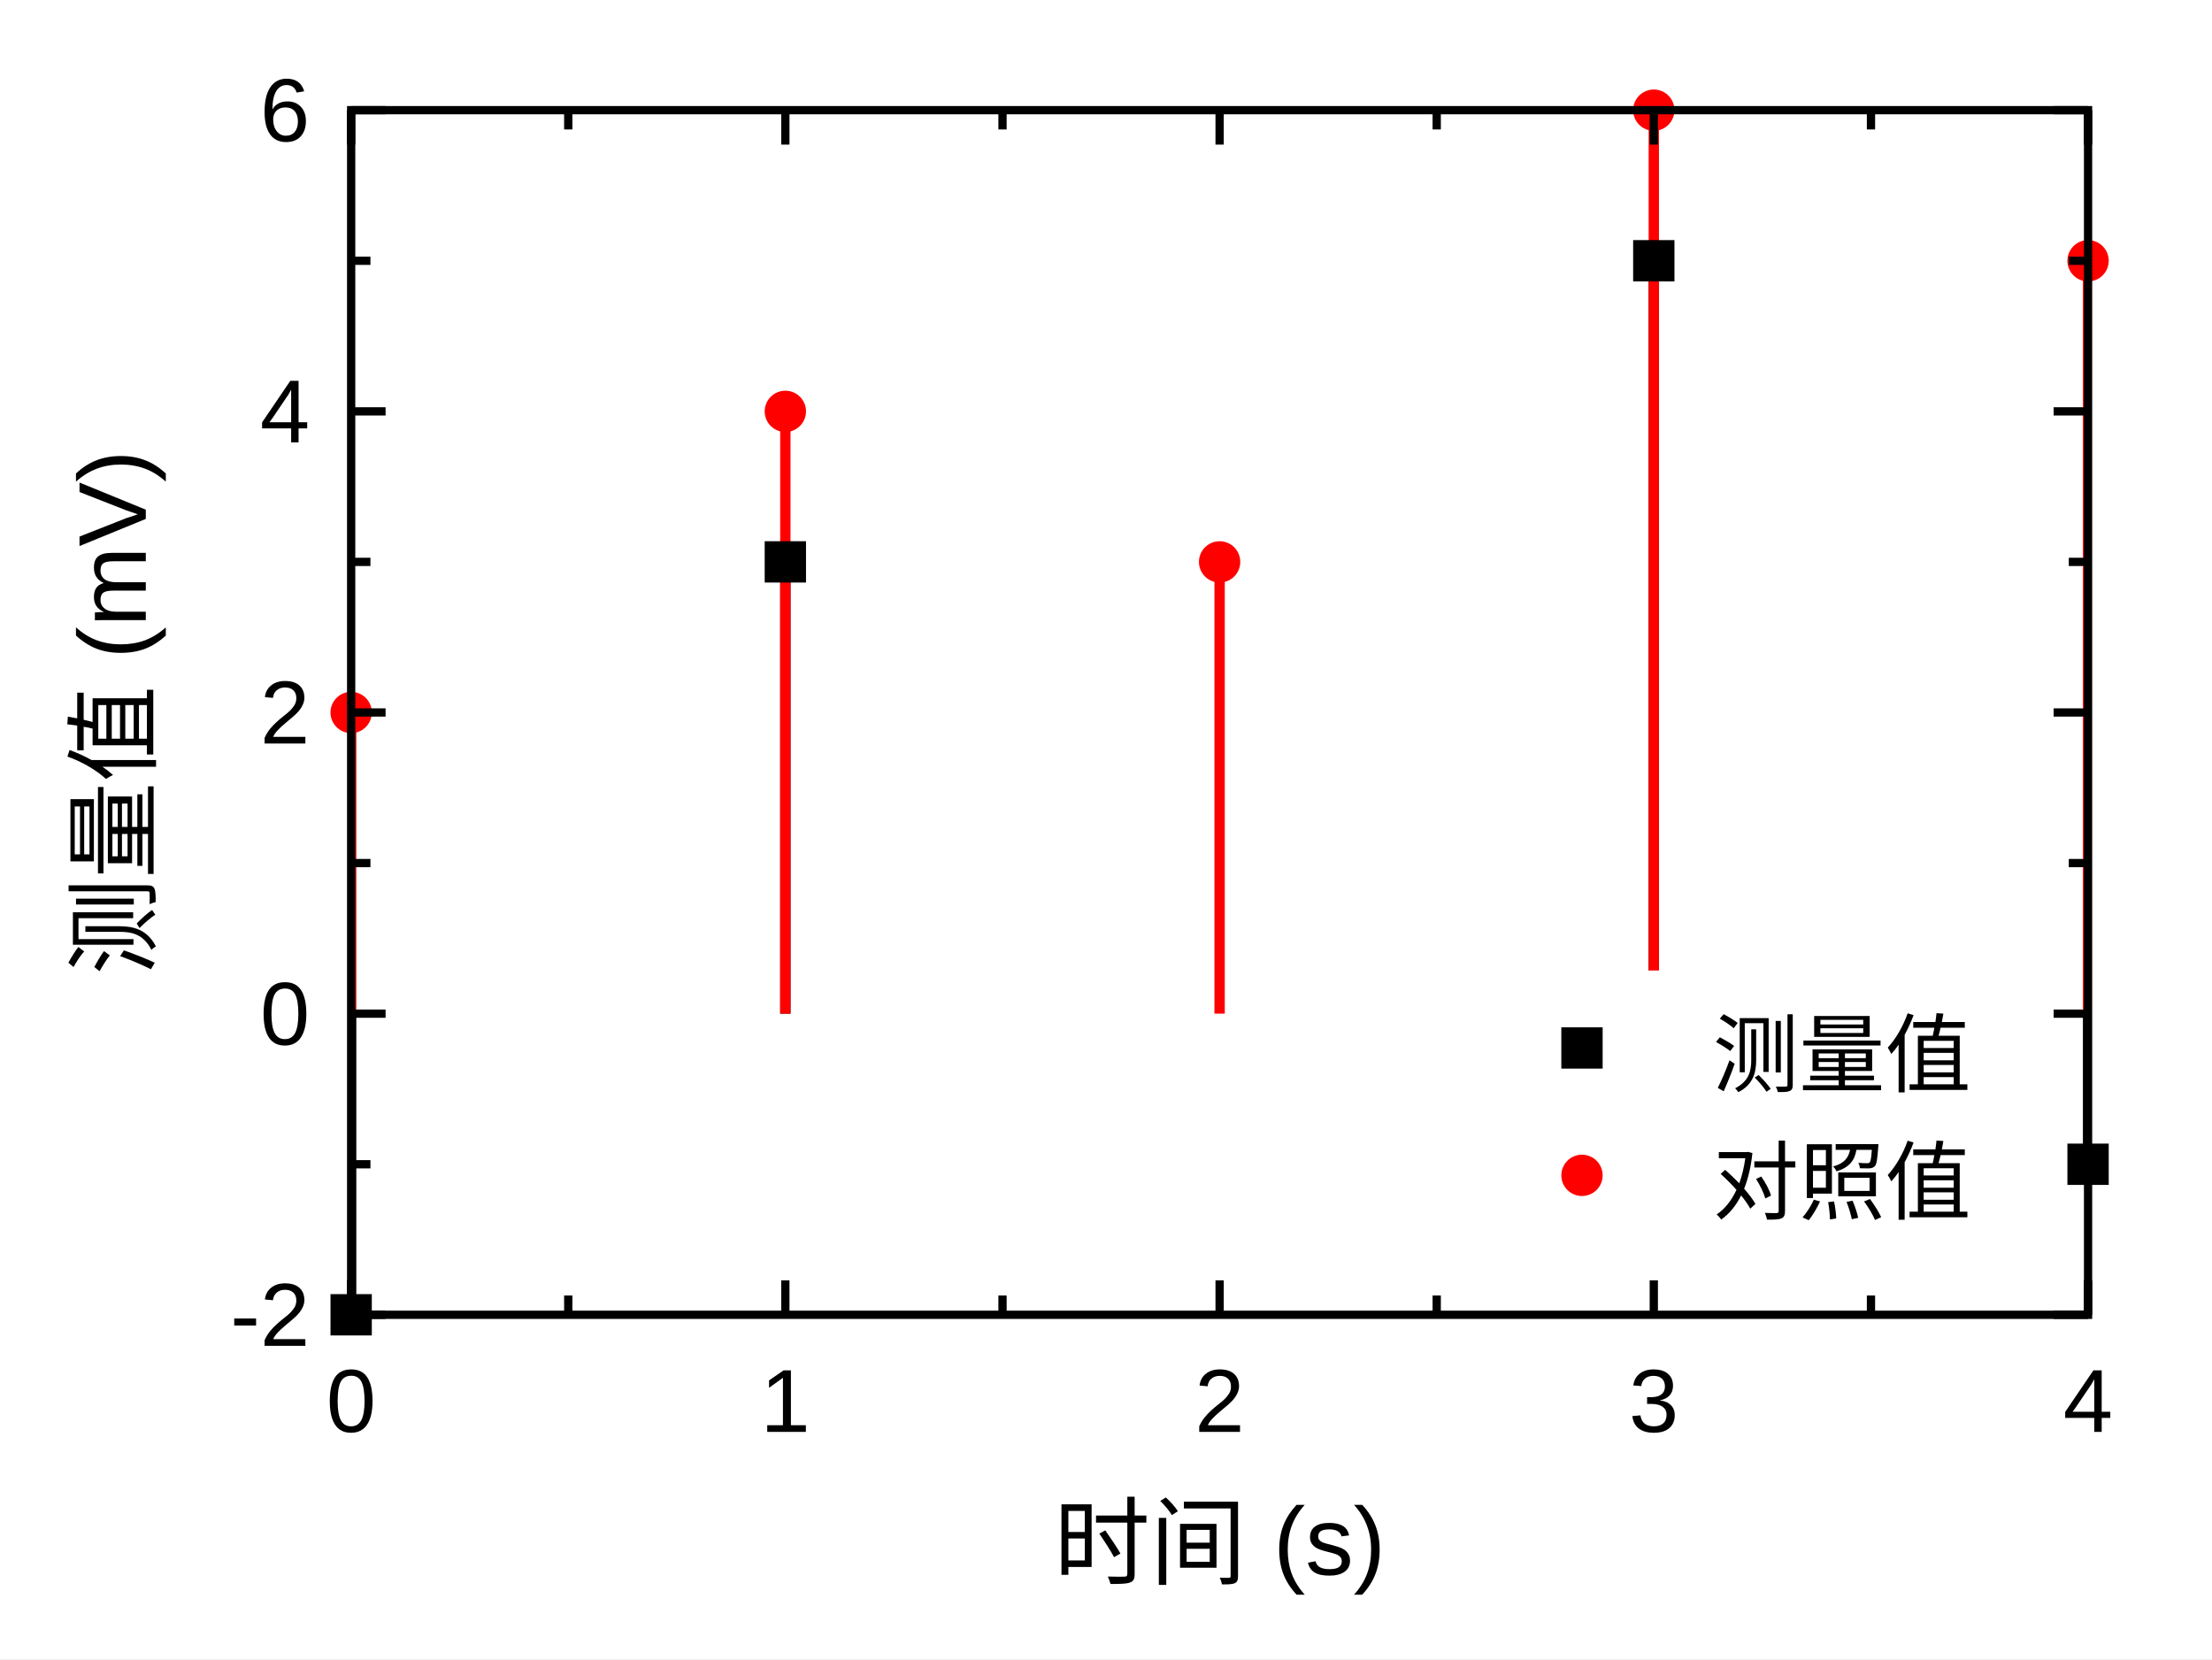
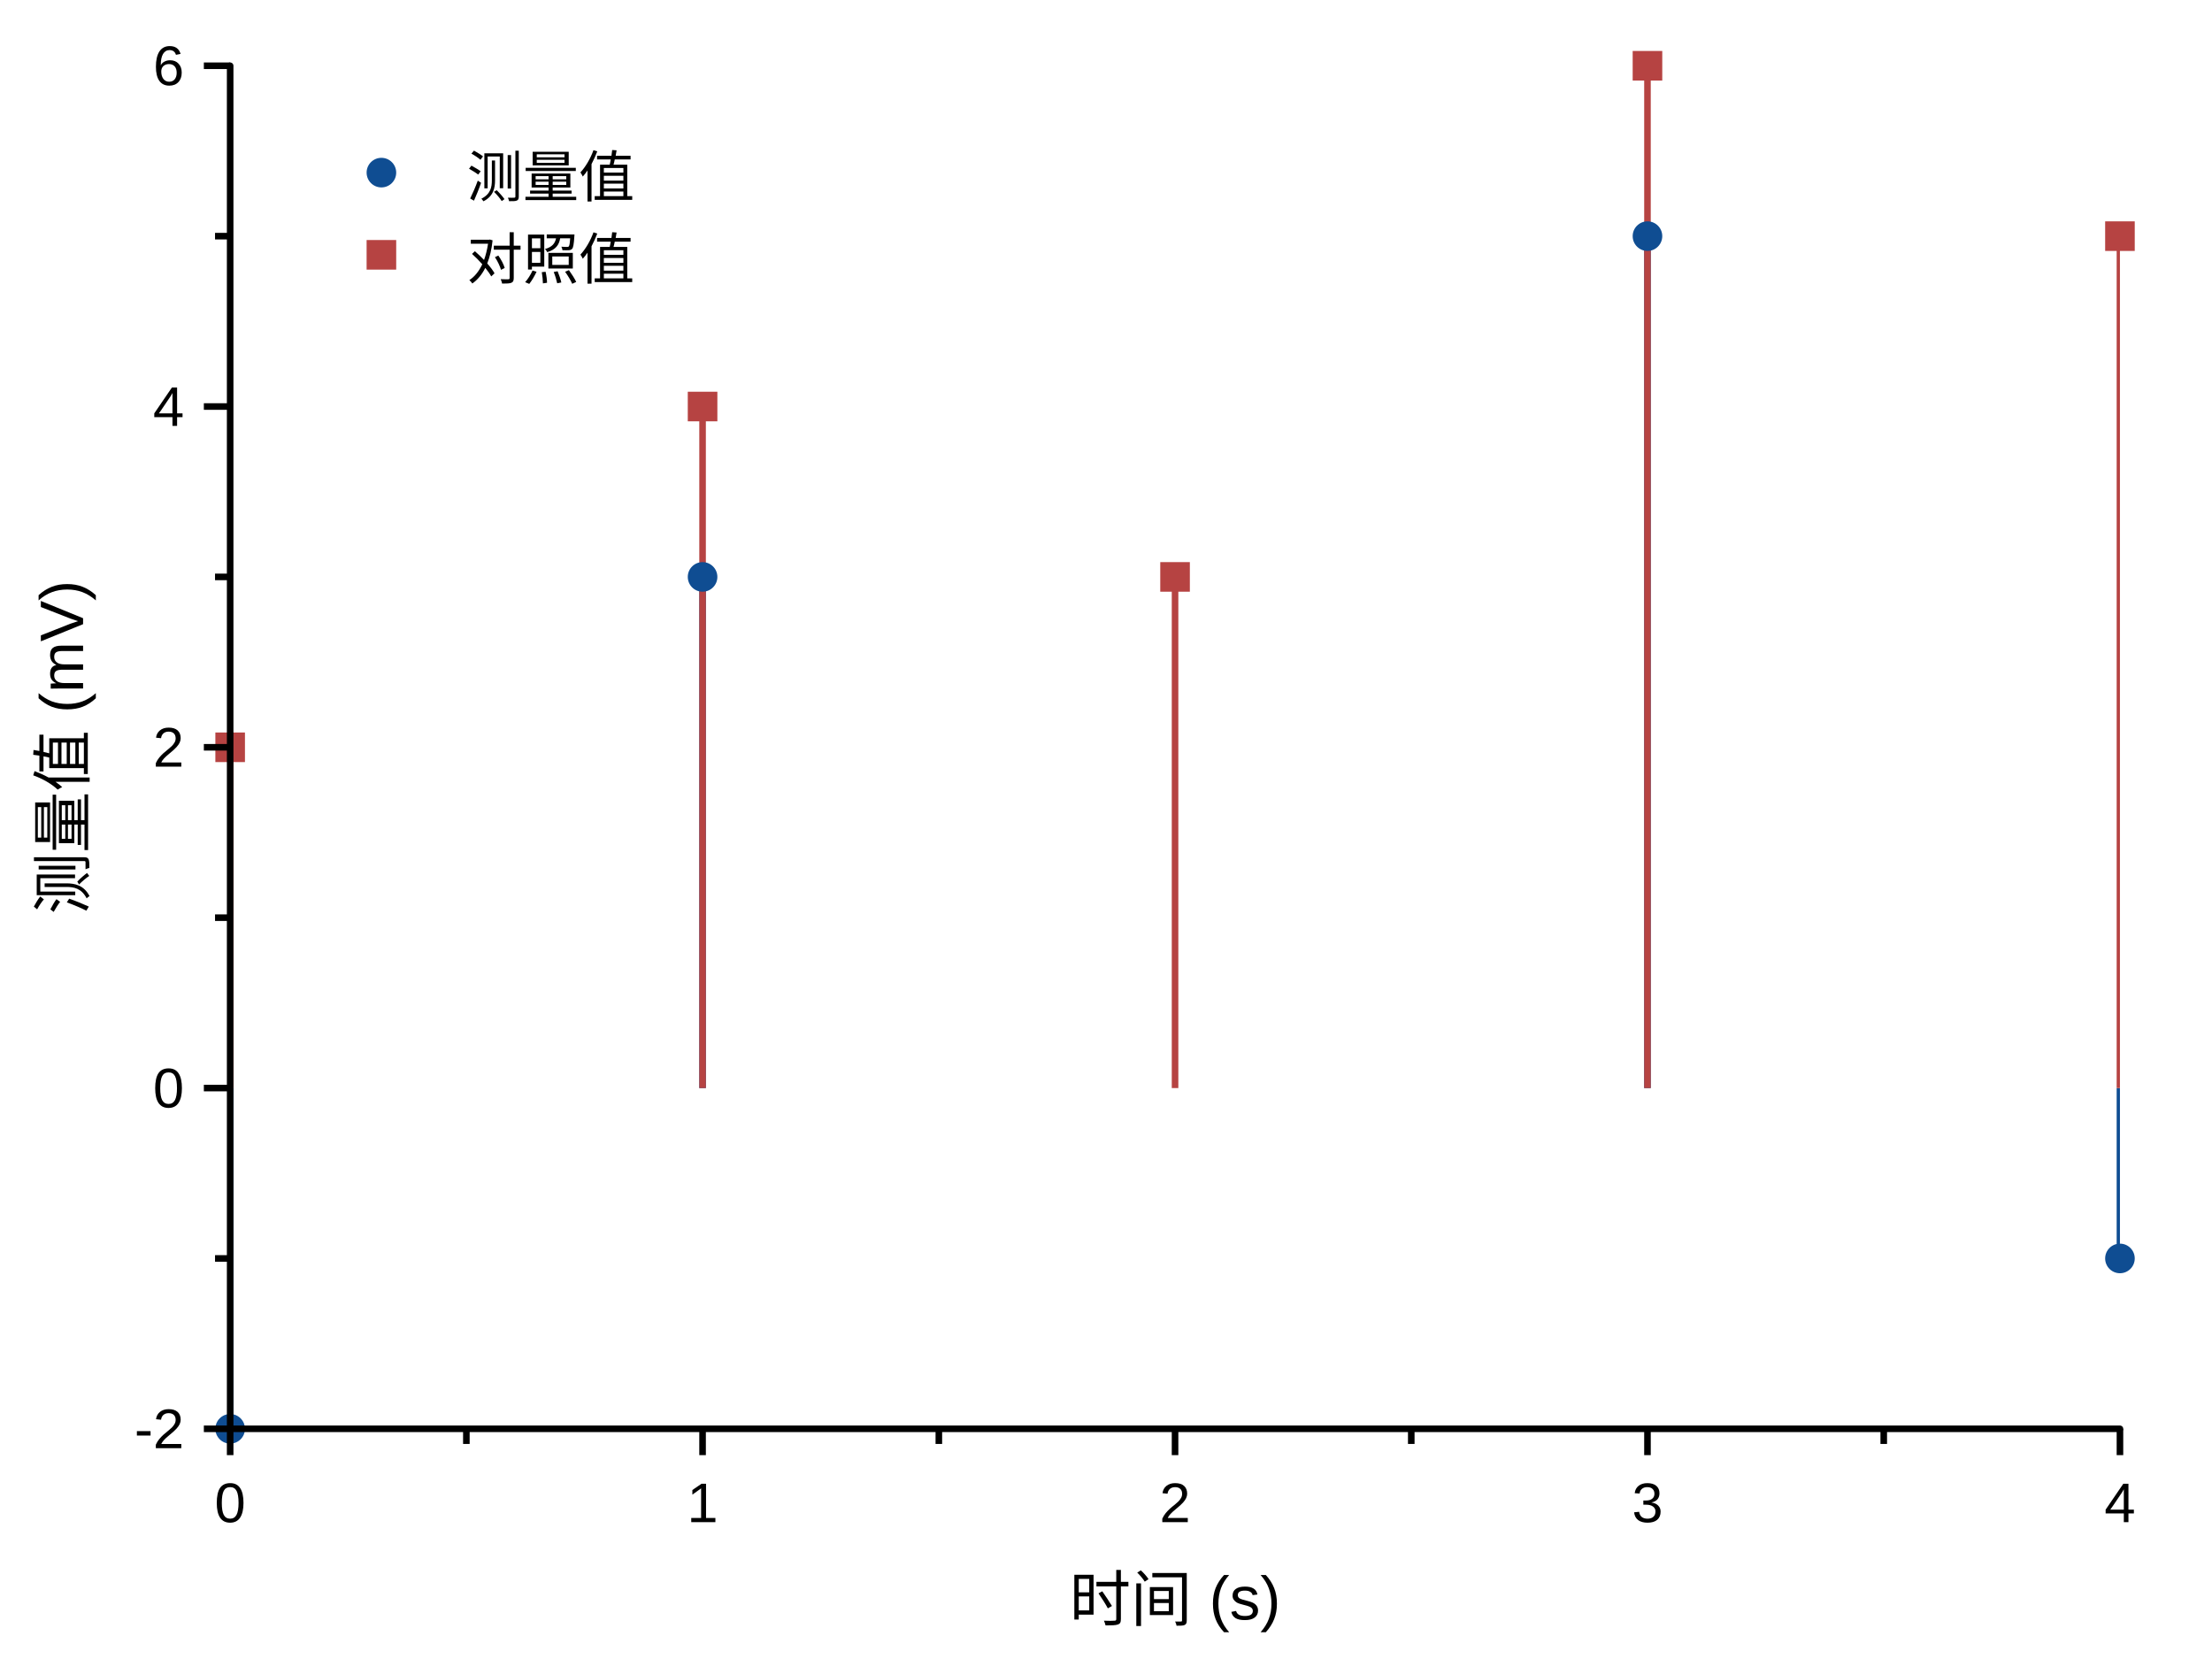
- <svg xmlns="http://www.w3.org/2000/svg" width="85mm" height="63.75mm" viewBox="0 0 321.26 240.945" font-family="Arial, 'Microsoft YaHei', 'PingFang SC', 'Noto Sans CJK SC', sans-serif">
+ <svg xmlns="http://www.w3.org/2000/svg" width="89mm" height="66.75mm" viewBox="0 0 336.378 252.283" font-family="Arial, 'Microsoft YaHei', 'PingFang SC', 'Noto Sans CJK SC', sans-serif">
  <defs>
    <clipPath id="clip20">
-       <rect x="51" y="16" width="252.26" height="174.945" />
+       <rect x="35" y="10" width="287.378" height="207.283" />
    </clipPath>
  </defs>
-   <rect x="0.00" y="0.00" width="321.26" height="240.94" fill="#ffffff" />
+   <rect x="0.00" y="0.00" width="336.38" height="252.28" fill="#ffffff" />
  <g clip-path="url(#clip20)">
-     <path d="M51.00,147.21L51.00,190.94M114.06,147.21L114.06,81.60M240.19,147.21L240.19,37.87M303.26,147.21L303.26,169.08" fill="none" stroke="#000000" stroke-width="1.5" />
-     <path d="M51.00,147.21L51.00,103.47M114.06,147.21L114.06,59.74M177.13,147.21L177.13,81.60M240.19,147.21L240.19,16.00M303.26,147.21L303.26,37.87" fill="none" stroke="#ff0000" stroke-width="1.5" />
+     <path d="M35.00,165.46L35.00,217.28M106.84,165.46L106.84,87.73M250.53,165.46L250.53,35.91M322.38,165.46L322.38,191.37" fill="none" stroke="#0f4d92" stroke-width="1" />
+     <path d="M35.00,165.46L35.00,113.64M106.84,165.46L106.84,61.82M178.69,165.46L178.69,87.73M250.53,165.46L250.53,10.00M322.38,165.46L322.38,35.91" fill="none" stroke="#b64342" stroke-width="1" />
  </g>
-   <path d="M48.00,187.94L54.00,187.94L54.00,193.94L48.00,193.94zM111.06,78.60L117.06,78.60L117.06,84.60L111.06,84.60zM237.19,34.87L243.19,34.87L243.19,40.87L237.19,40.87zM300.26,166.08L306.26,166.08L306.26,172.08L300.26,172.08z" fill="#000000" />
-   <path d="M48.00,103.47a3.00,3.00 0 1,0 6.00,0a3.00,3.00 0 1,0 -6.00,0M111.06,59.74a3.00,3.00 0 1,0 6.00,0a3.00,3.00 0 1,0 -6.00,0M174.13,81.60a3.00,3.00 0 1,0 6.00,0a3.00,3.00 0 1,0 -6.00,0M237.19,16.00a3.00,3.00 0 1,0 6.00,0a3.00,3.00 0 1,0 -6.00,0M300.26,37.87a3.00,3.00 0 1,0 6.00,0a3.00,3.00 0 1,0 -6.00,0" fill="#ff0000" />
-   <rect x="51.00" y="16.00" width="252.26" height="174.94" fill="none" stroke="#000000" stroke-width="1.2" />
-   <text x="51.00" y="203.44" text-anchor="middle" dominant-baseline="central" font-size="13" fill="#000000">0</text>
-   <text x="114.06" y="203.44" text-anchor="middle" dominant-baseline="central" font-size="13" fill="#000000">1</text>
-   <text x="177.13" y="203.44" text-anchor="middle" dominant-baseline="central" font-size="13" fill="#000000">2</text>
-   <text x="240.19" y="203.44" text-anchor="middle" dominant-baseline="central" font-size="13" fill="#000000">3</text>
-   <text x="303.26" y="203.44" text-anchor="middle" dominant-baseline="central" font-size="13" fill="#000000">4</text>
-   <text x="45.00" y="190.94" text-anchor="end" dominant-baseline="central" font-size="13" fill="#000000">-2</text>
-   <text x="45.00" y="147.21" text-anchor="end" dominant-baseline="central" font-size="13" fill="#000000">0</text>
-   <text x="45.00" y="103.47" text-anchor="end" dominant-baseline="central" font-size="13" fill="#000000">2</text>
-   <text x="45.00" y="59.74" text-anchor="end" dominant-baseline="central" font-size="13" fill="#000000">4</text>
-   <text x="45.00" y="16.00" text-anchor="end" dominant-baseline="central" font-size="13" fill="#000000">6</text>
-   <path d="M51.00,190.94L51.00,185.94M51.00,16.00L51.00,21.00M114.06,190.94L114.06,185.94M114.06,16.00L114.06,21.00M177.13,190.94L177.13,185.94M177.13,16.00L177.13,21.00M240.19,190.94L240.19,185.94M240.19,16.00L240.19,21.00M303.26,190.94L303.26,185.94M303.26,16.00L303.26,21.00M82.53,190.94L82.53,188.14M82.53,16.00L82.53,18.80M145.60,190.94L145.60,188.14M145.60,16.00L145.60,18.80M208.66,190.94L208.66,188.14M208.66,16.00L208.66,18.80M271.73,190.94L271.73,188.14M271.73,16.00L271.73,18.80M51.00,190.94L56.00,190.94M303.26,190.94L298.26,190.94M51.00,147.21L56.00,147.21M303.26,147.21L298.26,147.21M51.00,103.47L56.00,103.47M303.26,103.47L298.26,103.47M51.00,59.74L56.00,59.74M303.26,59.74L298.26,59.74M51.00,16.00L56.00,16.00M303.26,16.00L298.26,16.00M51.00,169.08L53.80,169.08M303.26,169.08L300.46,169.08M51.00,125.34L53.80,125.34M303.26,125.34L300.46,125.34M51.00,81.60L53.80,81.60M303.26,81.60L300.46,81.60M51.00,37.87L53.80,37.87M303.26,37.87L300.46,37.87" fill="none" stroke="#000000" stroke-width="1.2" />
-   <text x="177.13" y="222.94" text-anchor="middle" dominant-baseline="central" font-size="14" fill="#000000">时间 (s)</text>
-   <text transform="translate(15.44,103.47) rotate(-90)" text-anchor="middle" dominant-baseline="central" font-size="14" fill="#000000">测量值 (mV)</text>
-   <rect x="212.76" y="140.94" width="79.50" height="41.00" fill="#ffffff" />
-   <path d="M226.76,149.19L232.76,149.19L232.76,155.19L226.76,155.19z" fill="#000000" />
-   <text x="248.76" y="152.19" text-anchor="start" dominant-baseline="central" font-size="12.5" fill="#000000">测量值</text>
-   <path d="M226.76,170.69a3.00,3.00 0 1,0 6.00,0a3.00,3.00 0 1,0 -6.00,0" fill="#ff0000" />
-   <text x="248.76" y="170.69" text-anchor="start" dominant-baseline="central" font-size="12.5" fill="#000000">对照值</text>
+   <path d="M32.75,217.28a2.25,2.25 0 1,0 4.50,0a2.25,2.25 0 1,0 -4.50,0M104.59,87.73a2.25,2.25 0 1,0 4.50,0a2.25,2.25 0 1,0 -4.50,0M248.28,35.91a2.25,2.25 0 1,0 4.50,0a2.25,2.25 0 1,0 -4.50,0M320.13,191.37a2.25,2.25 0 1,0 4.50,0a2.25,2.25 0 1,0 -4.50,0" fill="#0f4d92" />
+   <path d="M32.75,111.39L37.25,111.39L37.25,115.89L32.75,115.89zM104.59,59.57L109.09,59.57L109.09,64.07L104.59,64.07zM176.44,85.48L180.94,85.48L180.94,89.98L176.44,89.98zM248.28,7.75L252.78,7.75L252.78,12.25L248.28,12.25zM320.13,33.66L324.63,33.66L324.63,38.16L320.13,38.16z" fill="#b64342" />
+   <path d="M35.00,10.00L35.00,217.28L322.38,217.28" fill="none" stroke="#000000" stroke-width="1" stroke-linejoin="round" stroke-linecap="round" />
+   <text x="35.00" y="228.53" text-anchor="middle" dominant-baseline="central" font-size="8.5" fill="#000000">0</text>
+   <text x="106.84" y="228.53" text-anchor="middle" dominant-baseline="central" font-size="8.5" fill="#000000">1</text>
+   <text x="178.69" y="228.53" text-anchor="middle" dominant-baseline="central" font-size="8.5" fill="#000000">2</text>
+   <text x="250.53" y="228.53" text-anchor="middle" dominant-baseline="central" font-size="8.5" fill="#000000">3</text>
+   <text x="322.38" y="228.53" text-anchor="middle" dominant-baseline="central" font-size="8.5" fill="#000000">4</text>
+   <text x="28.00" y="217.28" text-anchor="end" dominant-baseline="central" font-size="8.5" fill="#000000">-2</text>
+   <text x="28.00" y="165.46" text-anchor="end" dominant-baseline="central" font-size="8.5" fill="#000000">0</text>
+   <text x="28.00" y="113.64" text-anchor="end" dominant-baseline="central" font-size="8.5" fill="#000000">2</text>
+   <text x="28.00" y="61.82" text-anchor="end" dominant-baseline="central" font-size="8.5" fill="#000000">4</text>
+   <text x="28.00" y="10.00" text-anchor="end" dominant-baseline="central" font-size="8.5" fill="#000000">6</text>
+   <path d="M35.00,217.28L35.00,221.28M106.84,217.28L106.84,221.28M178.69,217.28L178.69,221.28M250.53,217.28L250.53,221.28M322.38,217.28L322.38,221.28M70.92,217.28L70.92,219.58M142.77,217.28L142.77,219.58M214.61,217.28L214.61,219.58M286.46,217.28L286.46,219.58M35.00,217.28L31.00,217.28M35.00,165.46L31.00,165.46M35.00,113.64L31.00,113.64M35.00,61.82L31.00,61.82M35.00,10.00L31.00,10.00M35.00,191.37L32.70,191.37M35.00,139.55L32.70,139.55M35.00,87.73L32.70,87.73M35.00,35.91L32.70,35.91" fill="none" stroke="#000000" stroke-width="1" />
+   <text x="178.69" y="242.45" text-anchor="middle" dominant-baseline="central" font-size="9.33" fill="#000000">时间 (s)</text>
+   <text transform="translate(8.81,113.64) rotate(-90)" text-anchor="middle" dominant-baseline="central" font-size="9.33" fill="#000000">测量值 (mV)</text>
+   <rect x="45.00" y="18.00" width="59.50" height="29.00" fill="#ffffff" />
+   <path d="M55.75,26.25a2.25,2.25 0 1,0 4.50,0a2.25,2.25 0 1,0 -4.50,0" fill="#0f4d92" />
+   <text x="71.00" y="26.25" text-anchor="start" dominant-baseline="central" font-size="8.5" fill="#000000">测量值</text>
+   <path d="M55.75,36.50L60.25,36.50L60.25,41.00L55.75,41.00z" fill="#b64342" />
+   <text x="71.00" y="38.75" text-anchor="start" dominant-baseline="central" font-size="8.5" fill="#000000">对照值</text>
</svg>
